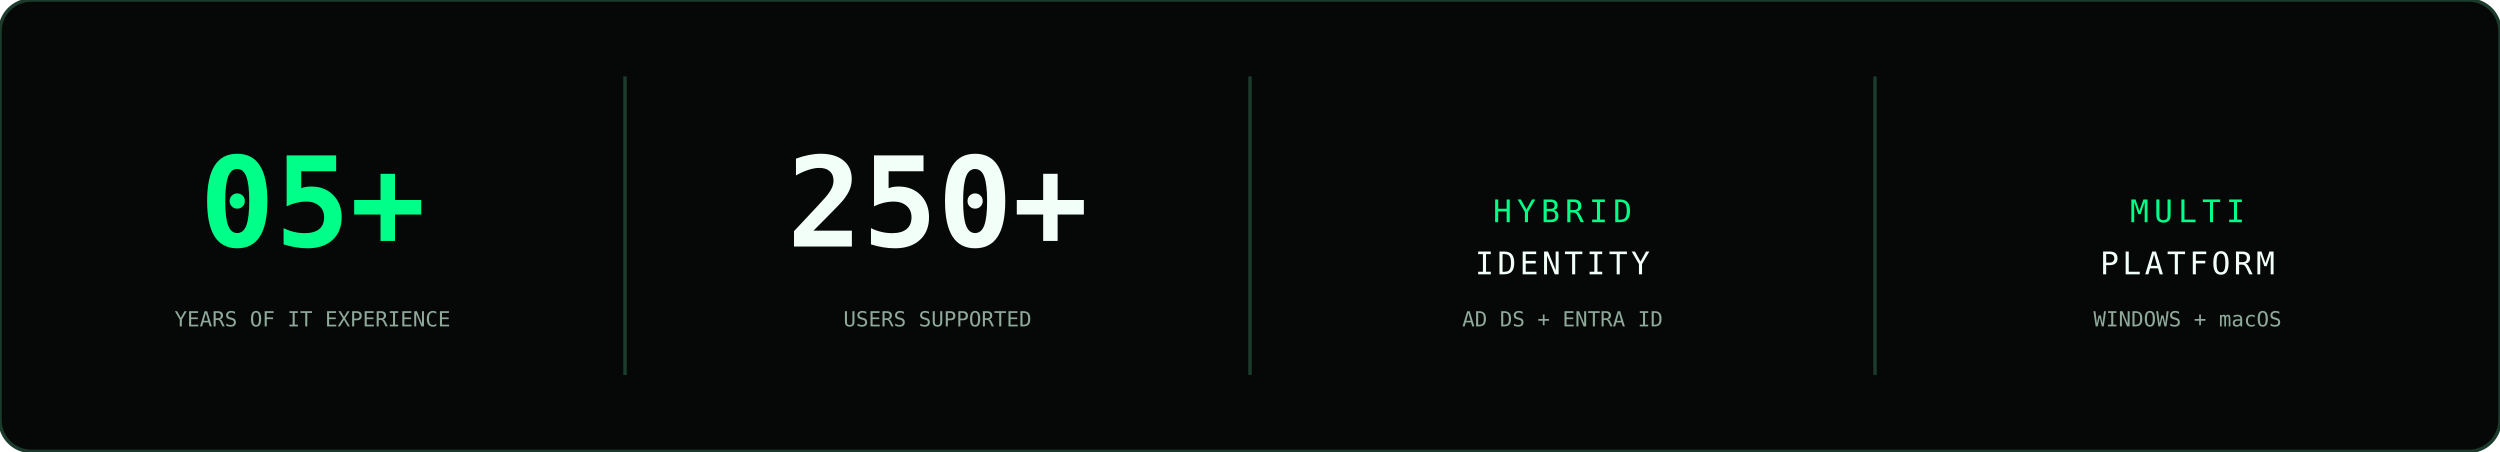
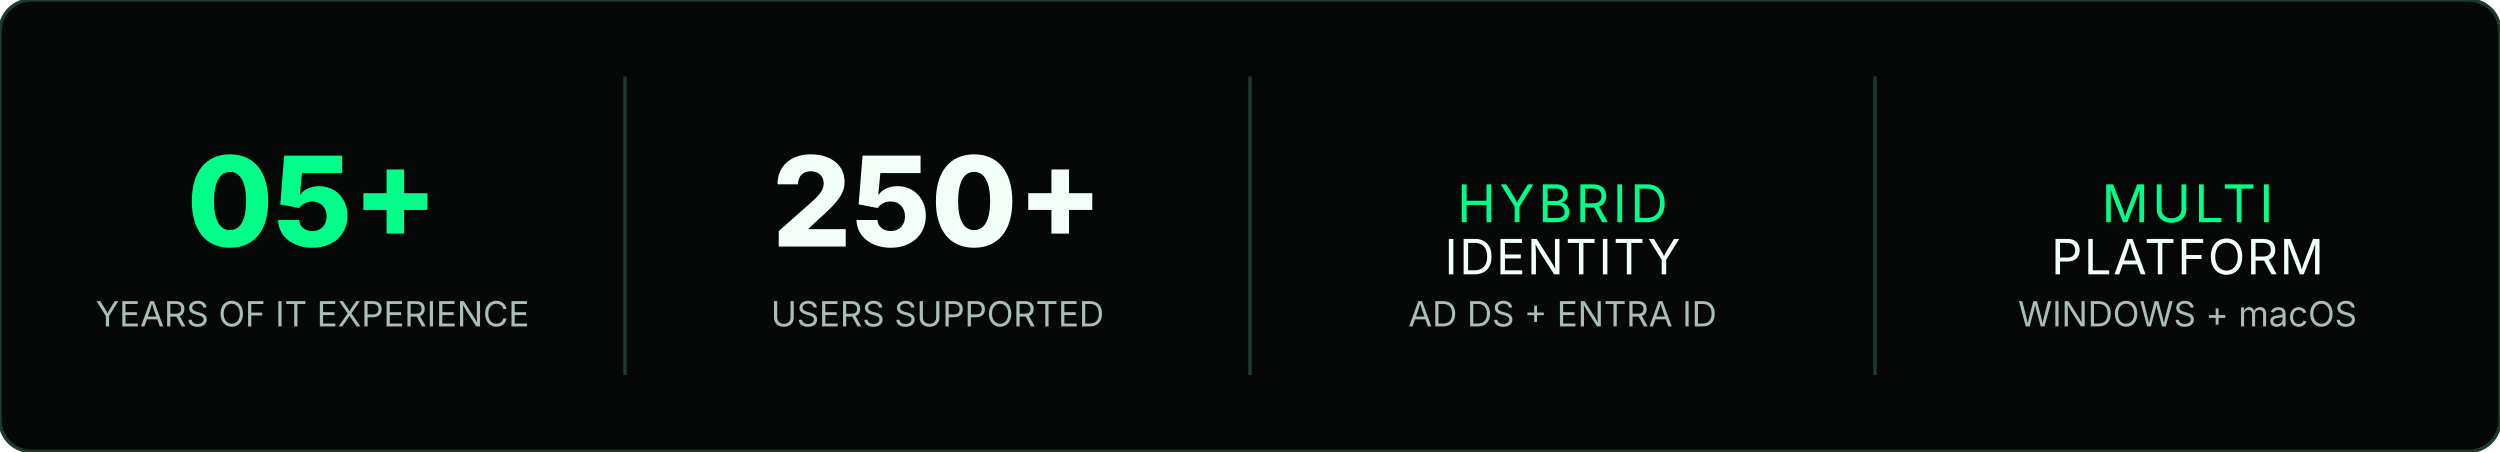
- <svg xmlns="http://www.w3.org/2000/svg" width="1440" height="260" viewBox="0 0 1440 260" role="img" aria-labelledby="t">
+ <svg xmlns="http://www.w3.org/2000/svg" width="1440" height="260" viewBox="0 0 1440 260" role="img" aria-labelledby="title">
  <rect width="1440" height="260" rx="18" fill="#050807" stroke="#1C3B2D" stroke-width="2" />
  <g stroke="#1C3B2D" stroke-width="2">
    <line x1="360" y1="44" x2="360" y2="216" />
    <line x1="720" y1="44" x2="720" y2="216" />
    <line x1="1080" y1="44" x2="1080" y2="216" />
  </g>
-   <g font-family="ui-monospace, monospace" text-anchor="middle">
+   <g font-family="Inter, Segoe UI, Arial, sans-serif" text-anchor="middle">
    <text x="180" y="142" fill="#00FF88" font-size="72" font-weight="800">05+</text>
    <text x="540" y="142" fill="#F2FFF8" font-size="72" font-weight="800">250+</text>
-     <text x="900" y="128" fill="#00FF88" font-size="18" letter-spacing="3">HYBRID</text>
-     <text x="900" y="158" fill="#F2FFF8" font-size="18" letter-spacing="2">IDENTITY</text>
-     <text x="1260" y="128" fill="#00FF88" font-size="18" letter-spacing="3">MULTI</text>
-     <text x="1260" y="158" fill="#F2FFF8" font-size="18" letter-spacing="2">PLATFORM</text>
+     <text x="900" y="128" fill="#00FF88" font-size="30" letter-spacing="2">HYBRID</text>
+     <text x="900" y="158" fill="#F2FFF8" font-size="28" letter-spacing="1">IDENTITY</text>
+     <text x="1260" y="128" fill="#00FF88" font-size="30" letter-spacing="2">MULTI</text>
+     <text x="1260" y="158" fill="#F2FFF8" font-size="28" letter-spacing="1">PLATFORM</text>
  </g>
-   <g fill="#8FA99B" font-family="ui-monospace, monospace" text-anchor="middle" font-size="12">
+   <g fill="#A9BFB3" font-family="Inter, Segoe UI, Arial, sans-serif" text-anchor="middle" font-size="20">
    <text x="180" y="188">YEARS OF IT EXPERIENCE</text>
    <text x="540" y="188">USERS SUPPORTED</text>
    <text x="900" y="188">AD DS + ENTRA ID</text>
    <text x="1260" y="188">WINDOWS + macOS</text>
  </g>
</svg>
